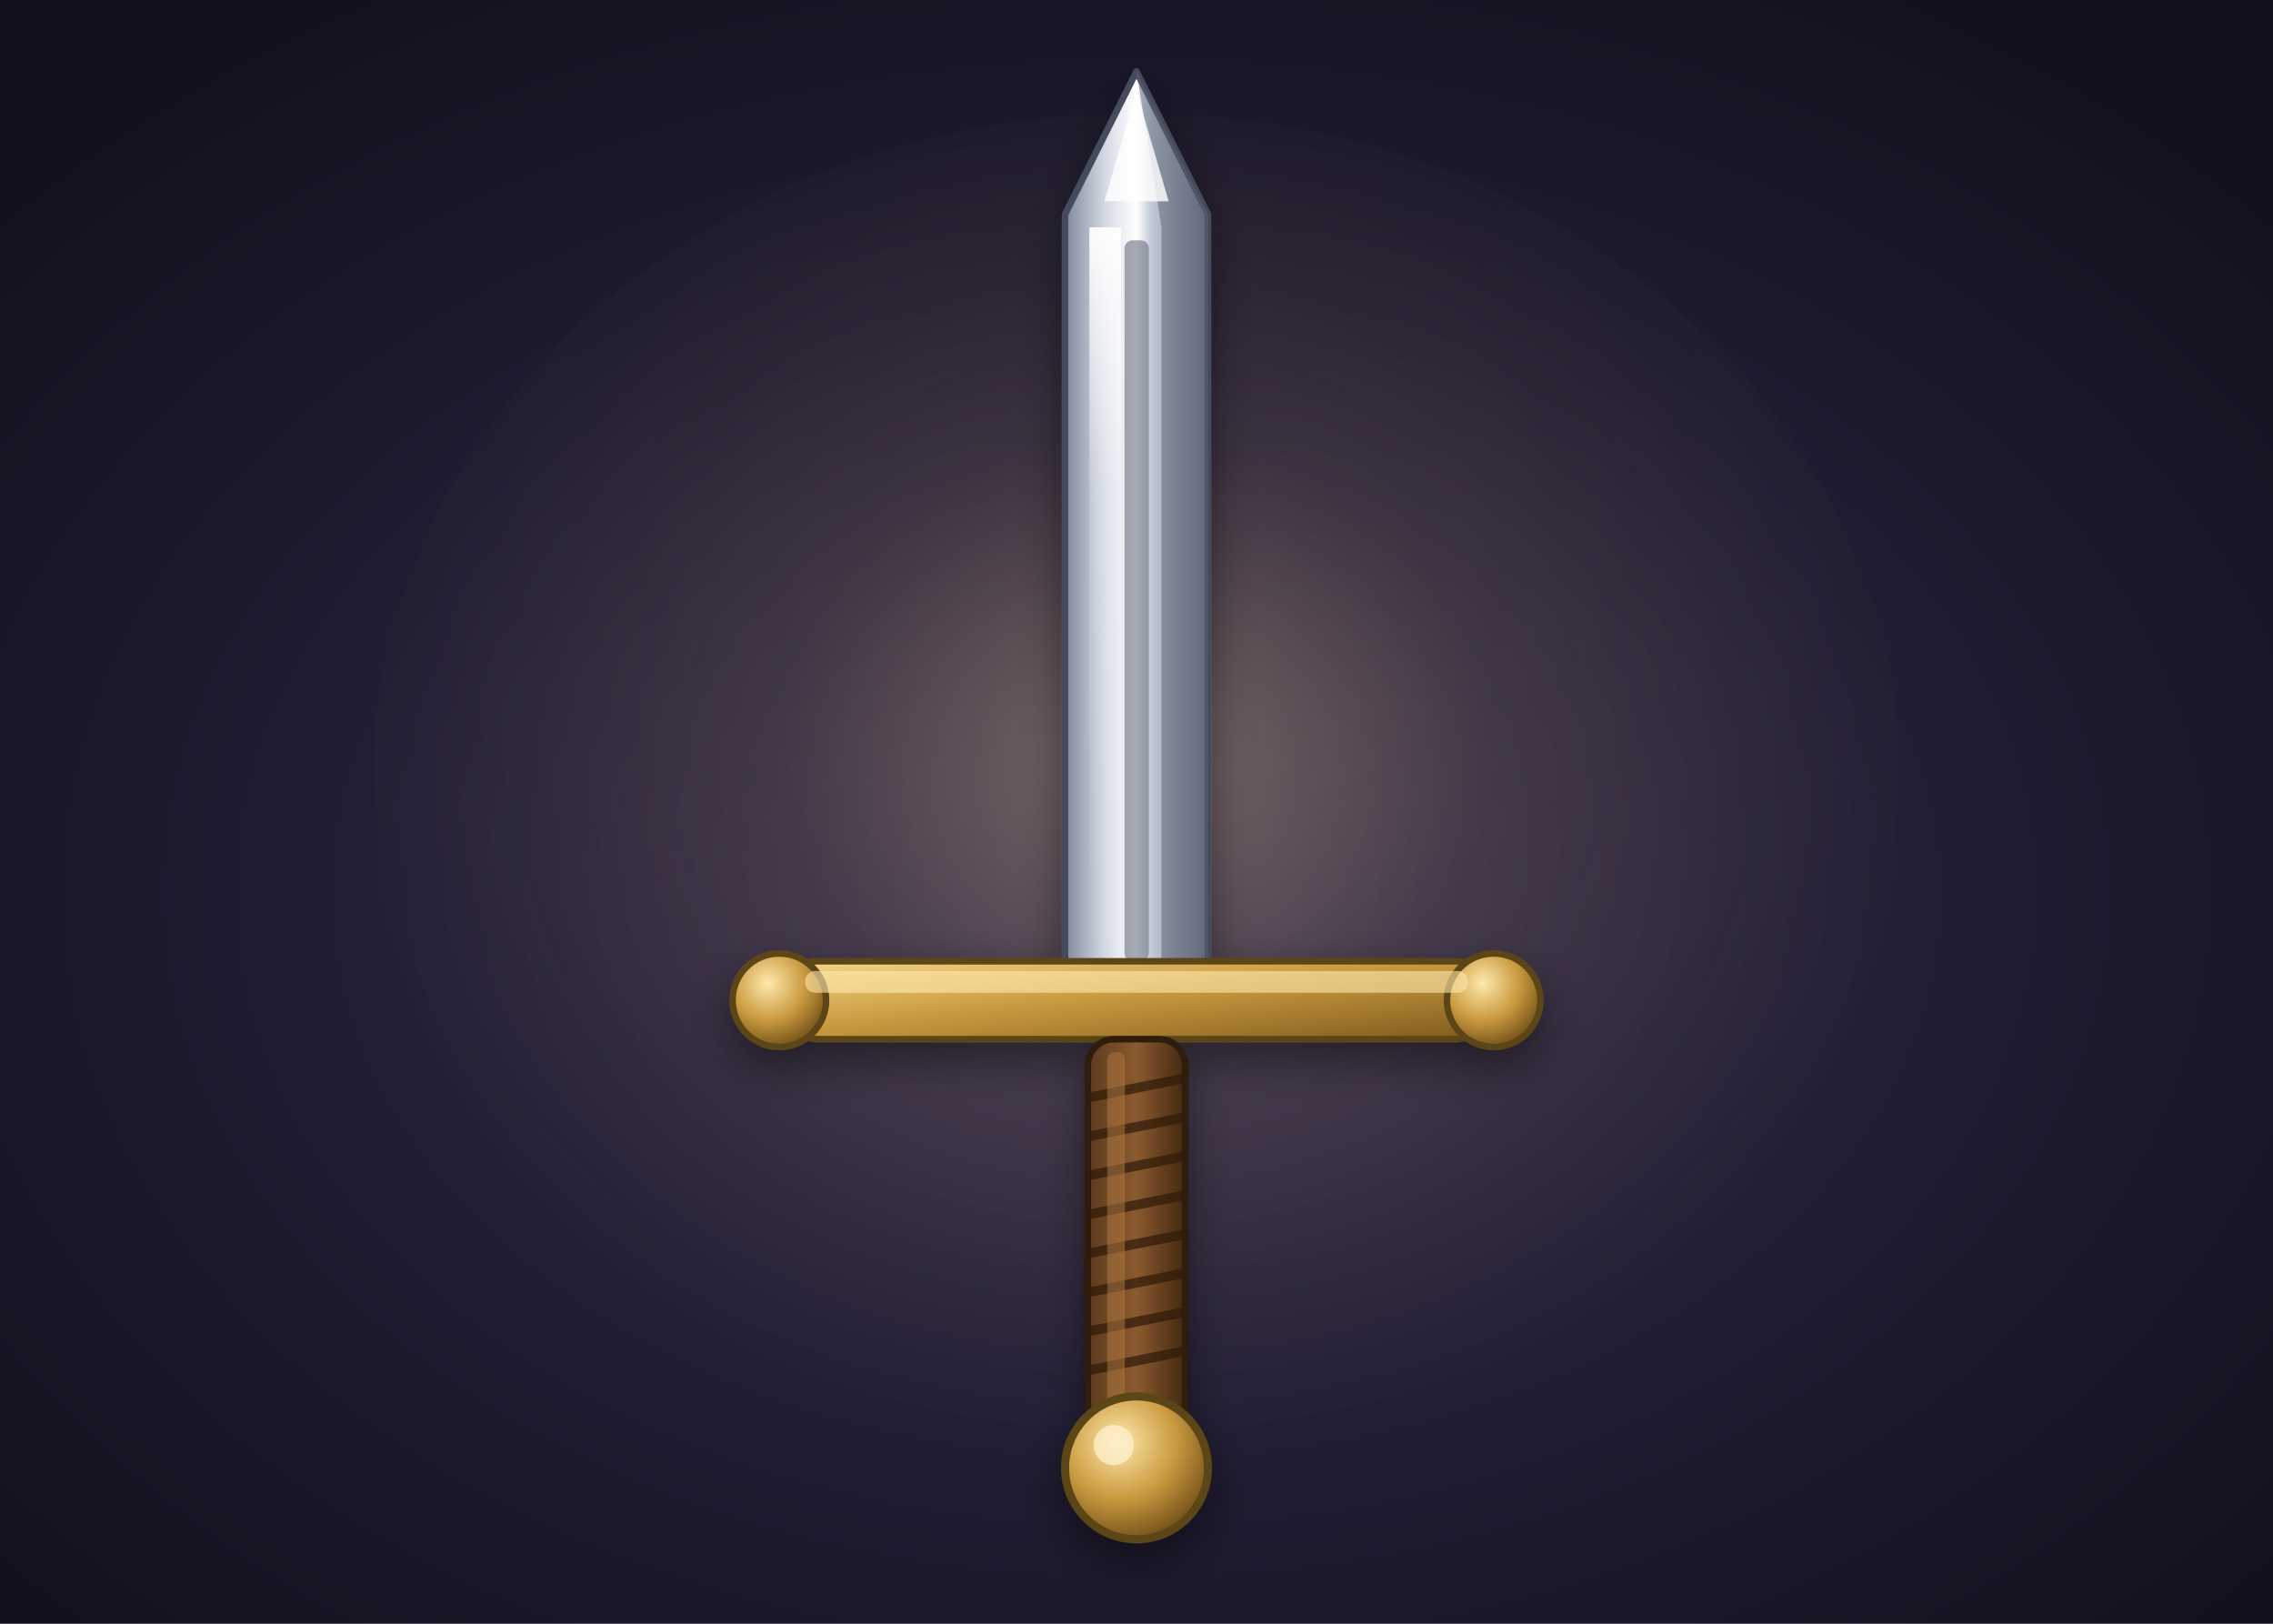
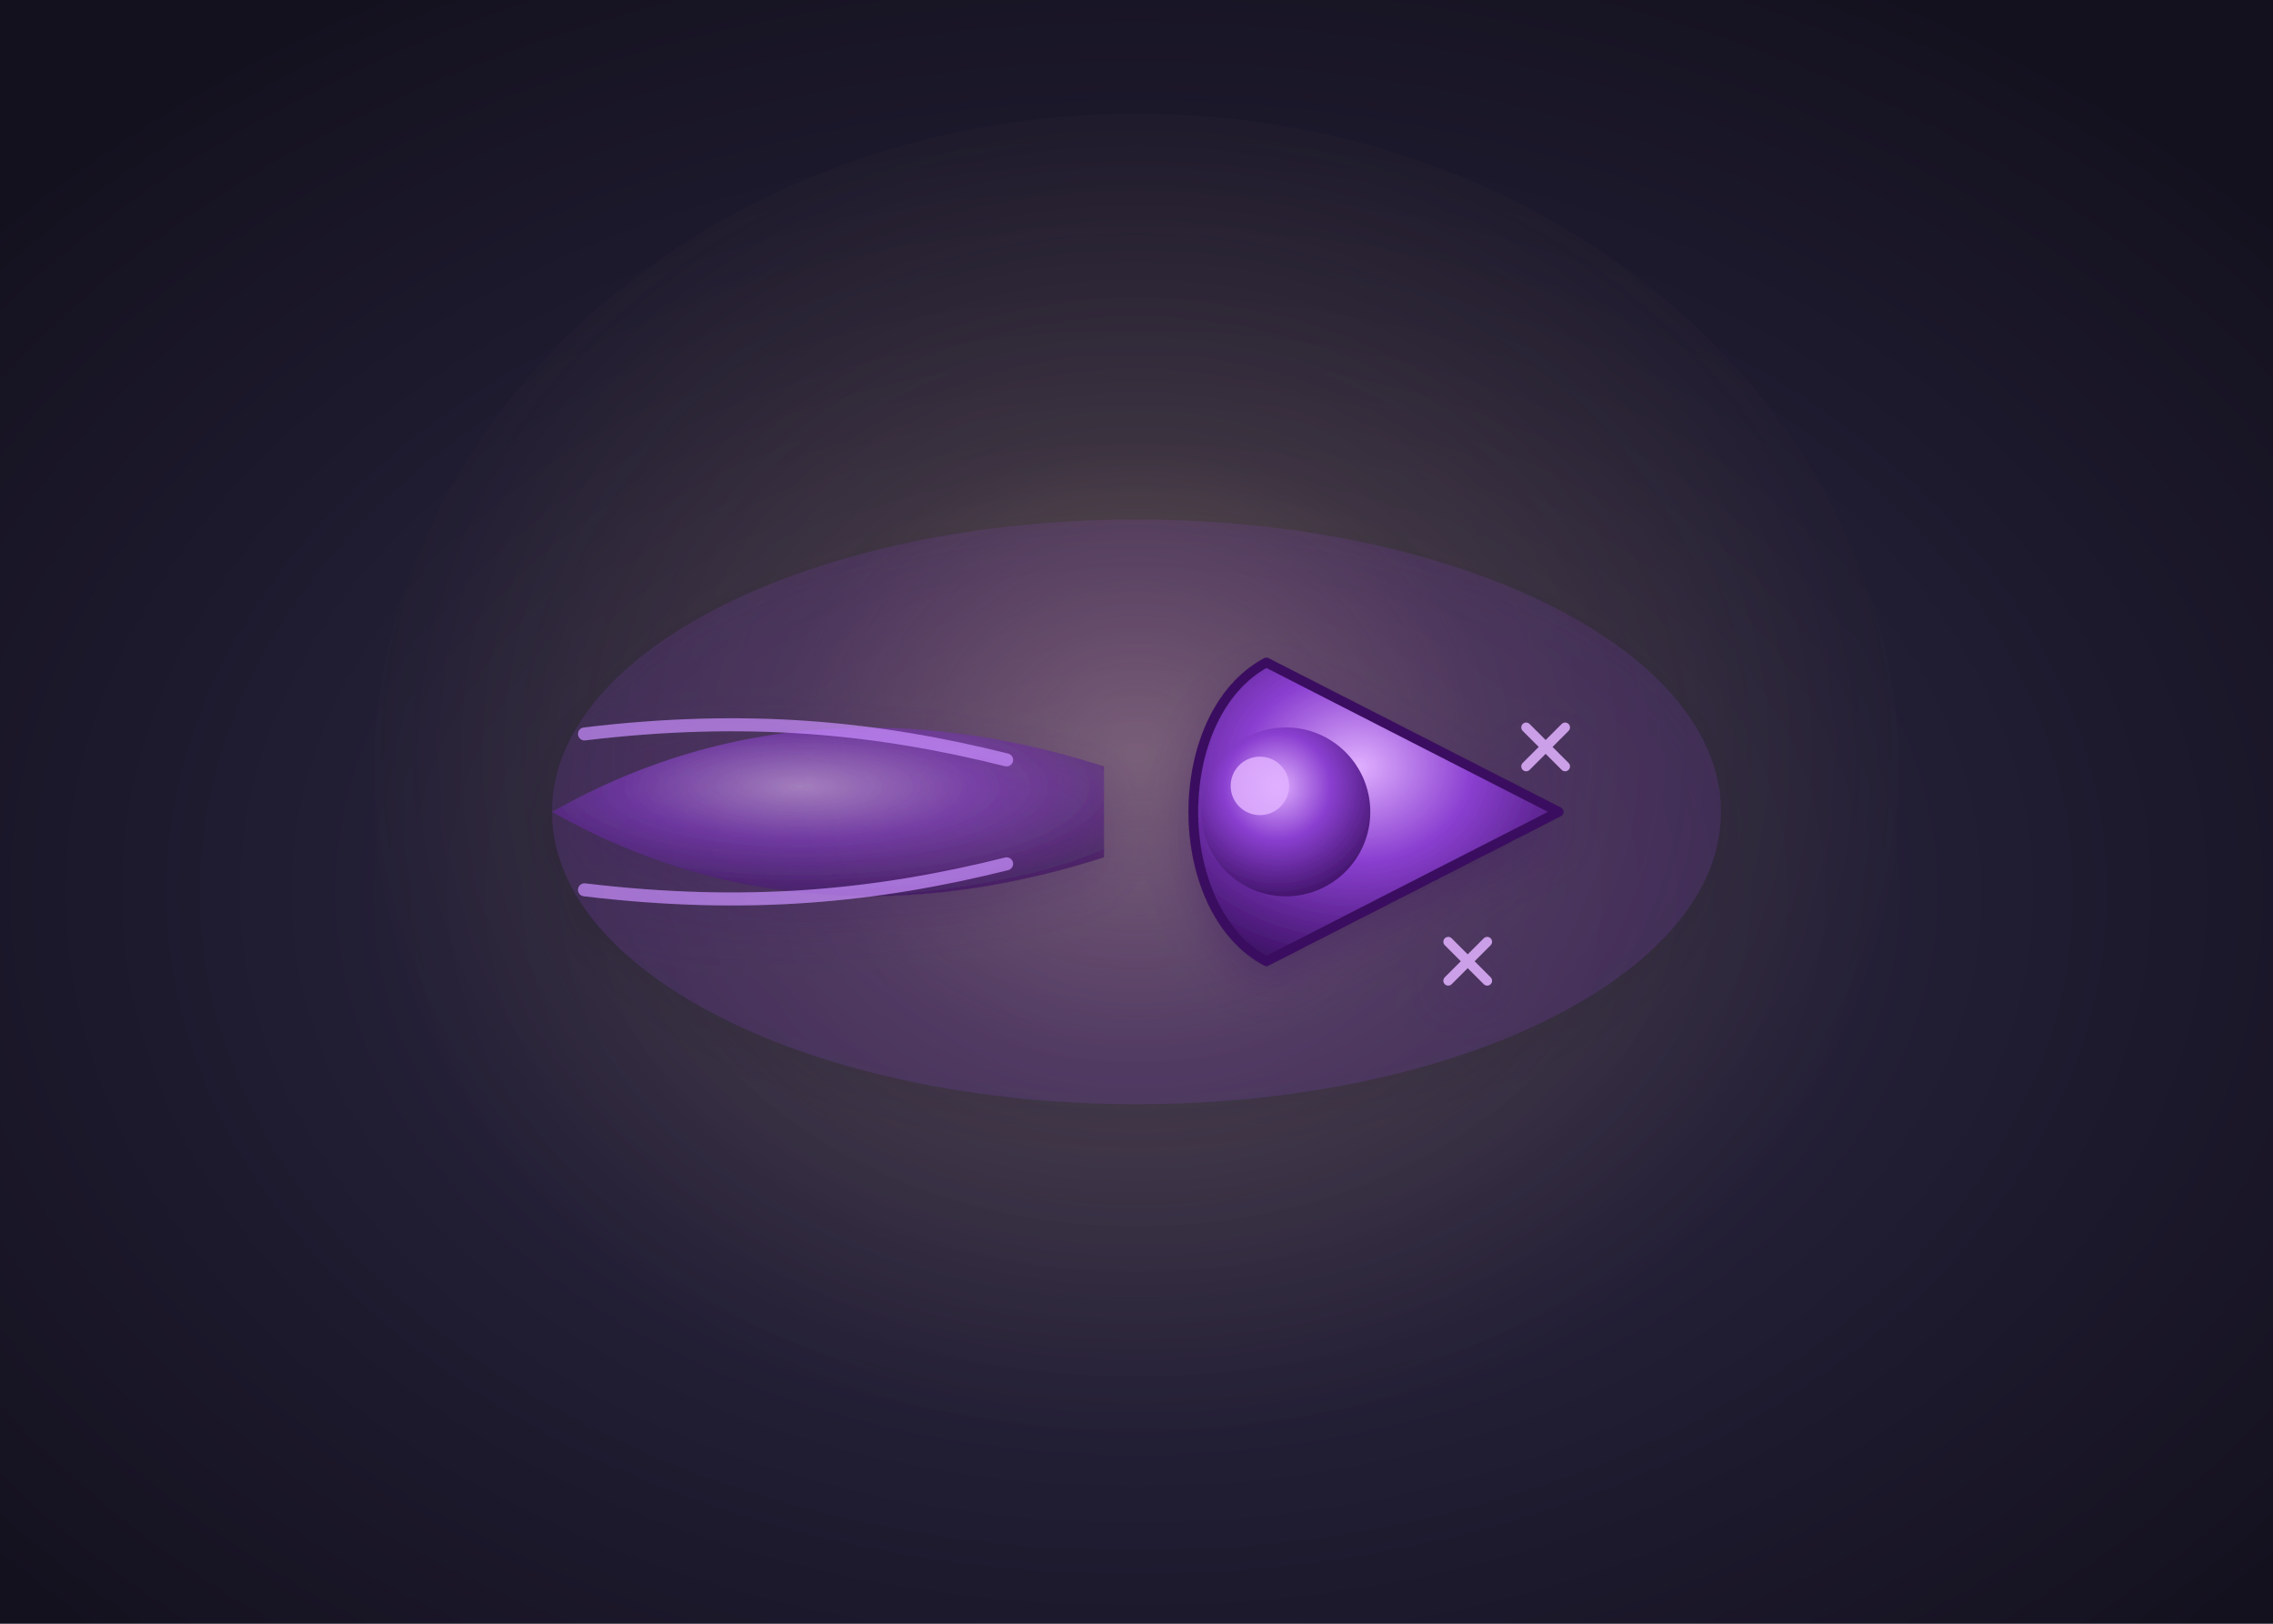
<svg xmlns="http://www.w3.org/2000/svg" width="700" height="500" viewBox="0 0 700 500">
  <defs>
    <radialGradient id="fondo" cx="50%" cy="55%" r="65%">
      <stop offset="0%" stop-color="#3a3350" />
      <stop offset="55%" stop-color="#211d33" />
      <stop offset="100%" stop-color="#14111f" />
    </radialGradient>
    <radialGradient id="halo" cx="50%" cy="48%" r="52%">
      <stop offset="0%" stop-color="#ffdca8" stop-opacity="0.34" />
      <stop offset="45%" stop-color="#e8b878" stop-opacity="0.11" />
      <stop offset="100%" stop-color="#e8b878" stop-opacity="0" />
    </radialGradient>
    <linearGradient id="acero" x1="0" y1="0" x2="1" y2="0">
      <stop offset="0%" stop-color="#7f889b" />
      <stop offset="28%" stop-color="#d4dae4" />
      <stop offset="50%" stop-color="#ffffff" />
      <stop offset="60%" stop-color="#c3cbd8" />
      <stop offset="100%" stop-color="#646c7d" />
    </linearGradient>
    <linearGradient id="acero-h" x1="0" y1="0" x2="0" y2="1">
      <stop offset="0%" stop-color="#7f889b" />
      <stop offset="28%" stop-color="#d4dae4" />
      <stop offset="50%" stop-color="#ffffff" />
      <stop offset="60%" stop-color="#c3cbd8" />
      <stop offset="100%" stop-color="#646c7d" />
    </linearGradient>
    <linearGradient id="acero-lustre" x1="0" y1="0" x2="0" y2="1">
      <stop offset="0%" stop-color="#ffffff" stop-opacity="0.95" />
      <stop offset="35%" stop-color="#ffffff" stop-opacity="0.22" />
      <stop offset="100%" stop-color="#ffffff" stop-opacity="0" />
    </linearGradient>
    <linearGradient id="oro" x1="0" y1="0" x2="1" y2="1">
      <stop offset="0%" stop-color="#f6d98a" />
      <stop offset="45%" stop-color="#c99a3f" />
      <stop offset="100%" stop-color="#7d5a1e" />
    </linearGradient>
    <radialGradient id="oro-pomo" cx="38%" cy="32%" r="72%">
      <stop offset="0%" stop-color="#ffe9ad" />
      <stop offset="55%" stop-color="#c99a3f" />
      <stop offset="100%" stop-color="#6f4e18" />
    </radialGradient>
    <linearGradient id="cuero" x1="0" y1="0" x2="1" y2="0">
      <stop offset="0%" stop-color="#5c3a1e" />
      <stop offset="50%" stop-color="#8a5a2f" />
      <stop offset="100%" stop-color="#42280f" />
    </linearGradient>
    <linearGradient id="madera" x1="0" y1="0" x2="1" y2="0">
      <stop offset="0%" stop-color="#5a3a1c" />
      <stop offset="45%" stop-color="#9a6b3a" />
      <stop offset="55%" stop-color="#84592e" />
      <stop offset="100%" stop-color="#3f2711" />
    </linearGradient>
    <radialGradient id="gema-azul" cx="38%" cy="30%" r="75%">
      <stop offset="0%" stop-color="#cfe4ff" />
      <stop offset="40%" stop-color="#5b8be0" />
      <stop offset="100%" stop-color="#1f3f8a" />
    </radialGradient>
    <radialGradient id="gema-roja" cx="38%" cy="30%" r="75%">
      <stop offset="0%" stop-color="#ffd0cf" />
      <stop offset="40%" stop-color="#e0555b" />
      <stop offset="100%" stop-color="#8a1f2a" />
    </radialGradient>
    <radialGradient id="gema-verde" cx="38%" cy="30%" r="75%">
      <stop offset="0%" stop-color="#d4ffdf" />
      <stop offset="40%" stop-color="#4fbf7a" />
      <stop offset="100%" stop-color="#1a6b3a" />
    </radialGradient>
    <radialGradient id="pocion-roja" cx="42%" cy="30%" r="80%">
      <stop offset="0%" stop-color="#ff9a8f" />
      <stop offset="45%" stop-color="#e23b46" />
      <stop offset="100%" stop-color="#8f1420" />
    </radialGradient>
    <linearGradient id="vidrio" x1="0" y1="0" x2="1" y2="0">
      <stop offset="0%" stop-color="#ffffff" stop-opacity="0.55" />
      <stop offset="30%" stop-color="#cfe0e6" stop-opacity="0.18" />
      <stop offset="100%" stop-color="#7d9aa6" stop-opacity="0.30" />
    </linearGradient>
    <radialGradient id="fuego" cx="50%" cy="58%" r="60%">
      <stop offset="0%" stop-color="#fff3c0" />
      <stop offset="35%" stop-color="#ffd23a" />
      <stop offset="70%" stop-color="#f06a1e" />
      <stop offset="100%" stop-color="#a01f10" />
    </radialGradient>
    <radialGradient id="curacion" cx="50%" cy="45%" r="60%">
      <stop offset="0%" stop-color="#eafff0" />
      <stop offset="45%" stop-color="#7fe6a2" />
      <stop offset="100%" stop-color="#2a9a5a" />
    </radialGradient>
    <radialGradient id="caos" cx="45%" cy="35%" r="70%">
      <stop offset="0%" stop-color="#e0b0ff" />
      <stop offset="45%" stop-color="#8a3fd0" />
      <stop offset="100%" stop-color="#3a1060" />
    </radialGradient>
    <filter id="sombra" x="-60%" y="-60%" width="220%" height="220%">
      <feDropShadow dx="0" dy="6" stdDeviation="7" flood-color="#000000" flood-opacity="0.45" />
    </filter>
  </defs>
  <rect width="700" height="500" fill="url(#fondo)" />
  <ellipse cx="350" cy="240" rx="235" ry="205" fill="url(#halo)" />
  <g filter="url(#sombra)">
-     <g transform="translate(350 0)">
-       <path d="M 0 22 L 22 66 L 22 300 L -22 300 L -22 66 Z" fill="url(#acero)" stroke="#454b5b" stroke-width="2" stroke-linejoin="round" />
-       <path d="M 0 22 L 22 66 L 22 300 L 7.7 300 L 7.7 70 Z" fill="#5b6376" opacity="0.5" />
-       <rect x="-3.7" y="74" width="7.5" height="222" rx="2.5" fill="#67707f" opacity="0.6" />
-       <path d="M -14.5 70 L -4.8 70 L -4.8 290 L -11.0 300 L -14.5 290 Z" fill="url(#acero-lustre)" />
-       <path d="M 0 28 L 9.9 62 L -9.9 62 Z" fill="#ffffff" opacity="0.8" />
-       <rect x="-110" y="296" width="220" height="24" rx="12.0" fill="url(#oro)" stroke="#5c4413" stroke-width="2" />
-       <circle cx="-110" cy="308.0" r="14.4" fill="url(#oro-pomo)" stroke="#5c4413" stroke-width="2" />
-       <circle cx="110" cy="308.0" r="14.4" fill="url(#oro-pomo)" stroke="#5c4413" stroke-width="2" />
-       <rect x="-102" y="299" width="204" height="6.7" rx="3" fill="#ffe9ad" opacity="0.6" />
-       <rect x="-15.0" y="320" width="30" height="120" rx="8.1" fill="url(#cuero)" stroke="#2e1a09" stroke-width="2" />
-       <path d="M -15.0 338 L 15.0 332" stroke="#2e1a09" stroke-width="3" opacity="0.7" />
-       <path d="M -15.0 350 L 15.0 344" stroke="#2e1a09" stroke-width="3" opacity="0.7" />
-       <path d="M -15.0 362 L 15.0 356" stroke="#2e1a09" stroke-width="3" opacity="0.7" />
-       <path d="M -15.0 374 L 15.0 368" stroke="#2e1a09" stroke-width="3" opacity="0.7" />
-       <path d="M -15.0 386 L 15.0 380" stroke="#2e1a09" stroke-width="3" opacity="0.7" />
-       <path d="M -15.0 398 L 15.0 392" stroke="#2e1a09" stroke-width="3" opacity="0.7" />
-       <path d="M -15.0 410 L 15.0 404" stroke="#2e1a09" stroke-width="3" opacity="0.7" />
-       <path d="M -15.0 422 L 15.0 416" stroke="#2e1a09" stroke-width="3" opacity="0.7" />
-       <rect x="-9.0" y="324" width="5.4" height="112" rx="2.2" fill="#b07a42" opacity="0.5" />
-       <circle cx="0" cy="452" r="22" fill="url(#oro-pomo)" stroke="#5c4413" stroke-width="2.5" />
-       <circle cx="-7.0" cy="445.0" r="6.2" fill="#fff2cf" opacity="0.75" />
+     <g transform="translate(350 250)">
+       <ellipse cx="0" cy="0" rx="180" ry="90" fill="#8a3fd0" opacity="0.15" />
+       <path d="M -180 0 C -120 -34 -60 -30 -10 -14 L -10 14 C -60 30 -120 34 -180 0 Z" fill="url(#caos)" opacity="0.55" />
+       <g stroke="#c98fff" stroke-width="4" stroke-linecap="round" opacity="0.7" fill="none">
+         <path d="M -170 -24 C -120 -30 -80 -26 -40 -16" />
+         <path d="M -170 24 C -120 30 -80 26 -40 16" />
+       </g>
+       <path d="M 130 0 L 40 -46 C 10 -30 10 30 40 46 Z" fill="url(#caos)" stroke="#3a1060" stroke-width="3" stroke-linejoin="round" />
+       <circle cx="46" cy="0" r="26" fill="url(#caos)" />
+       <circle cx="38" cy="-8" r="9" fill="#e0b0ff" opacity="0.85" />
+       <g stroke="#e0b0ff" stroke-width="3" stroke-linecap="round" opacity="0.85">
+         <path d="M 120 -26 L 132 -14 M 132 -26 L 120 -14" />
+         <path d="M 96 40 L 108 52 M 108 40 L 96 52" />
+       </g>
    </g>
  </g>
</svg>
